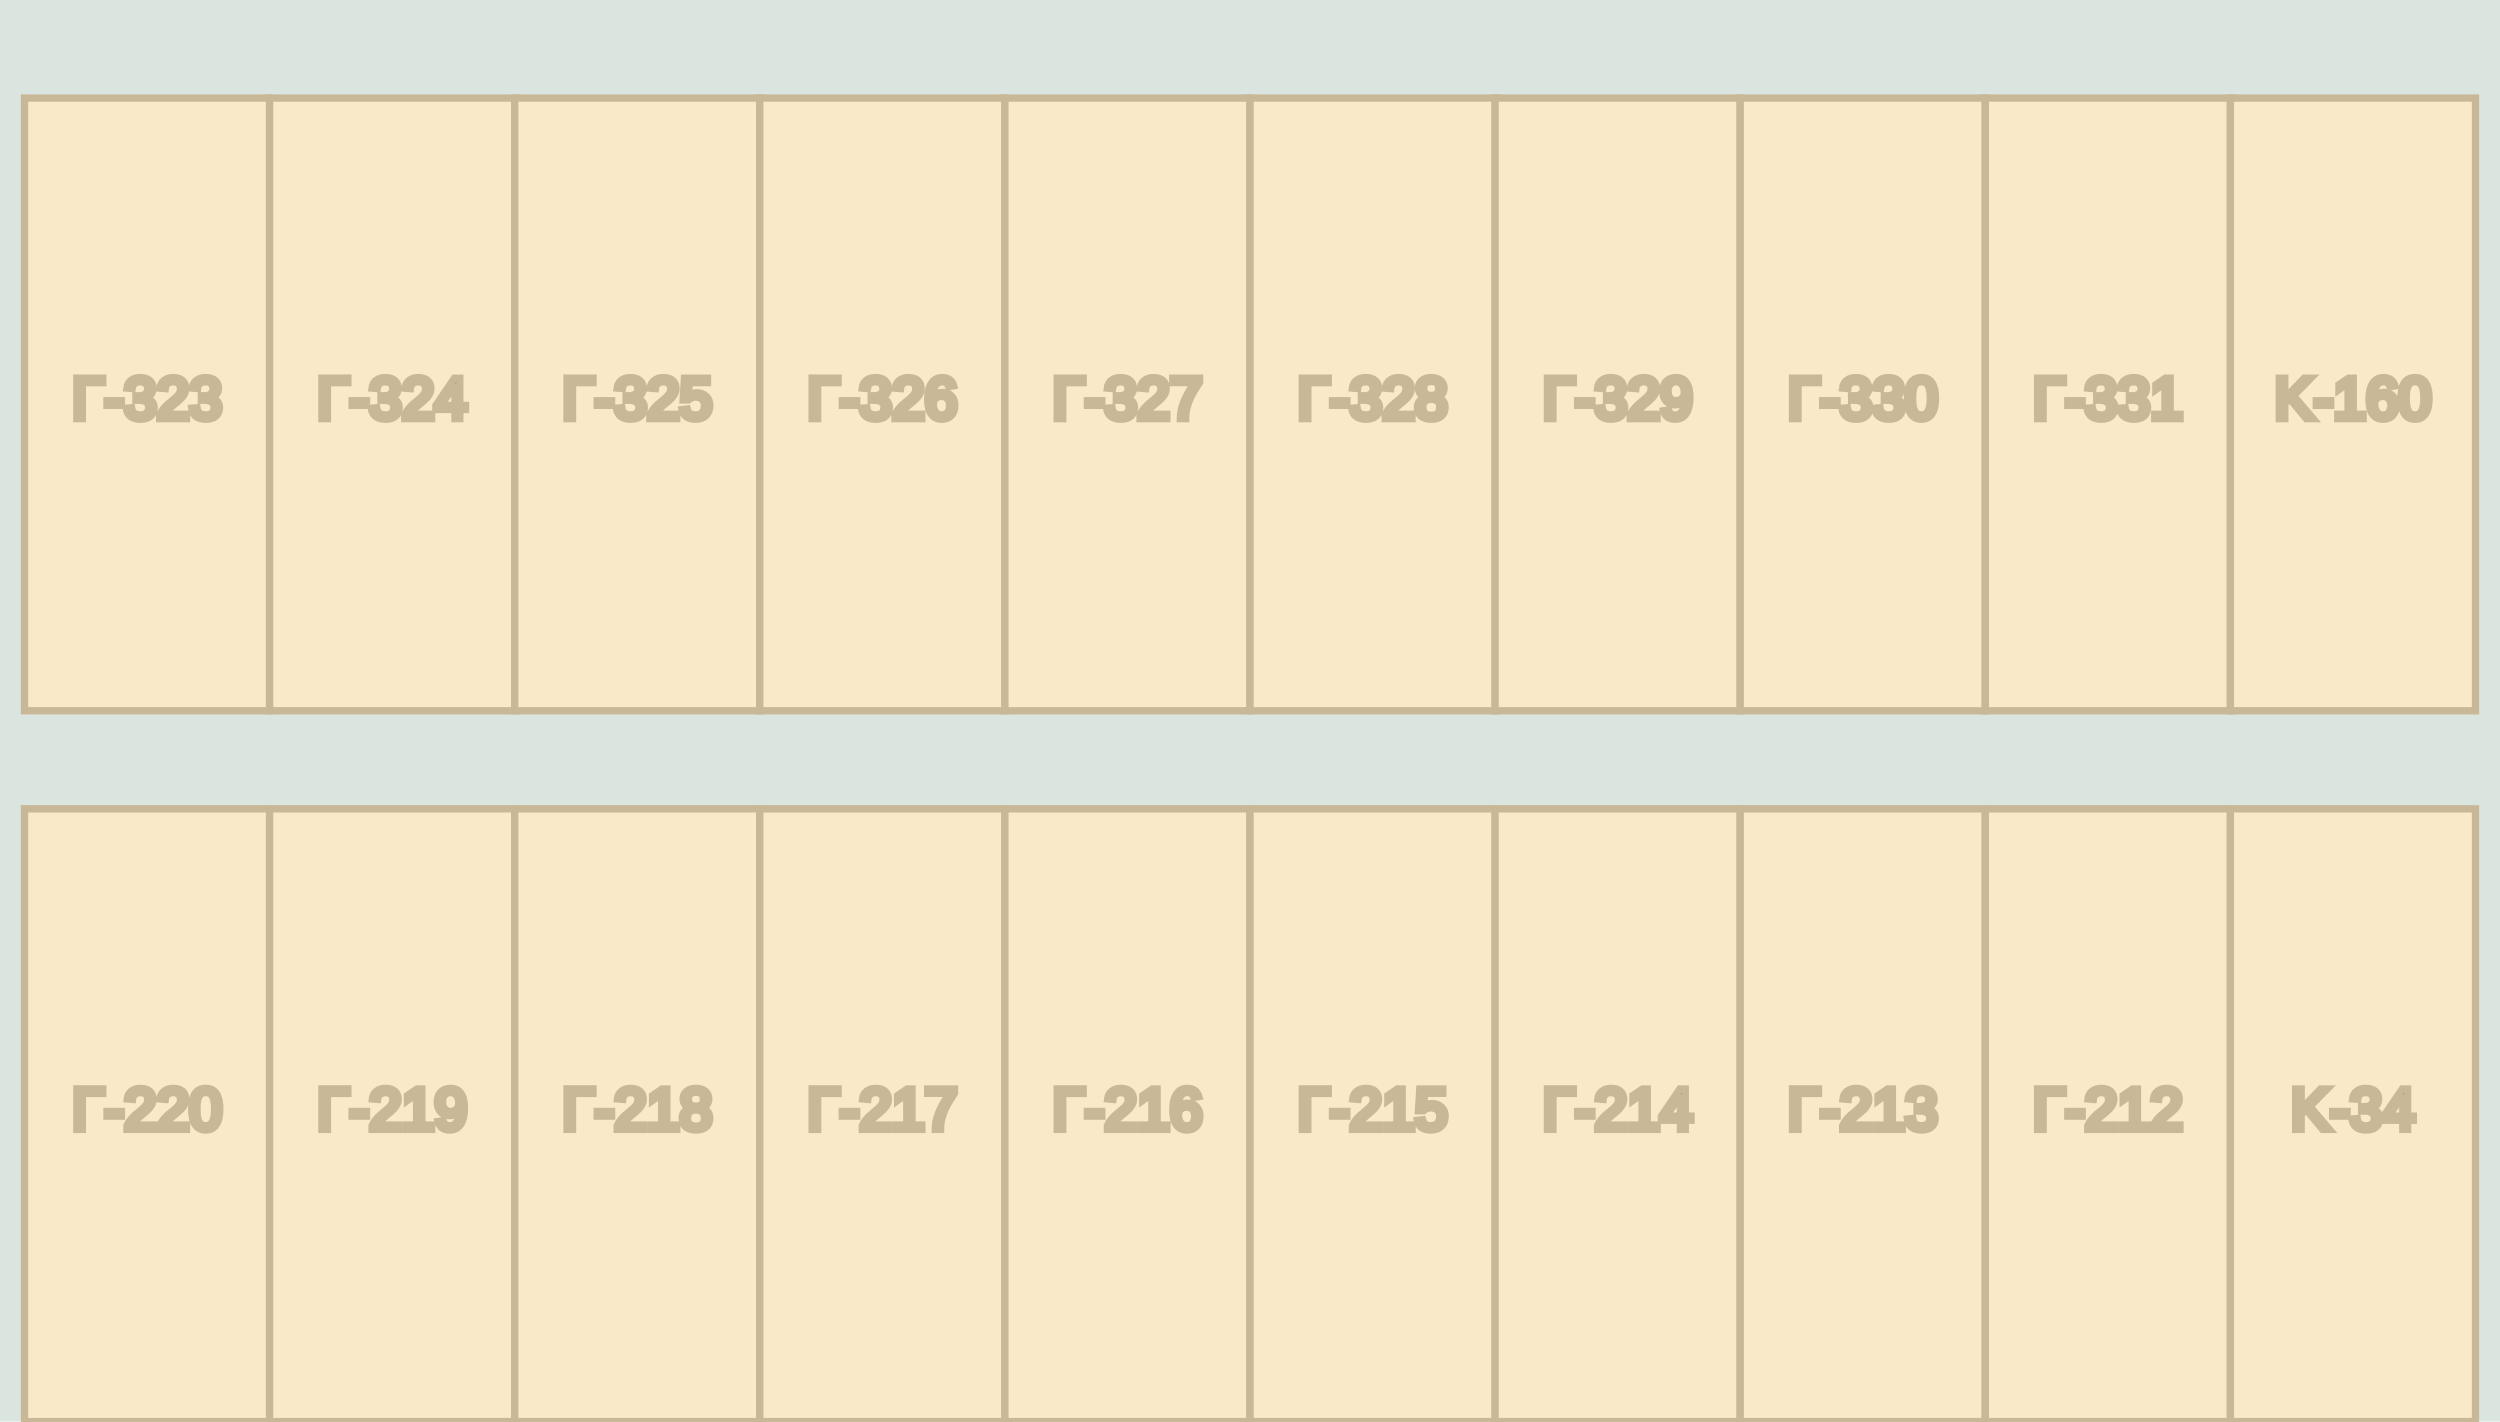
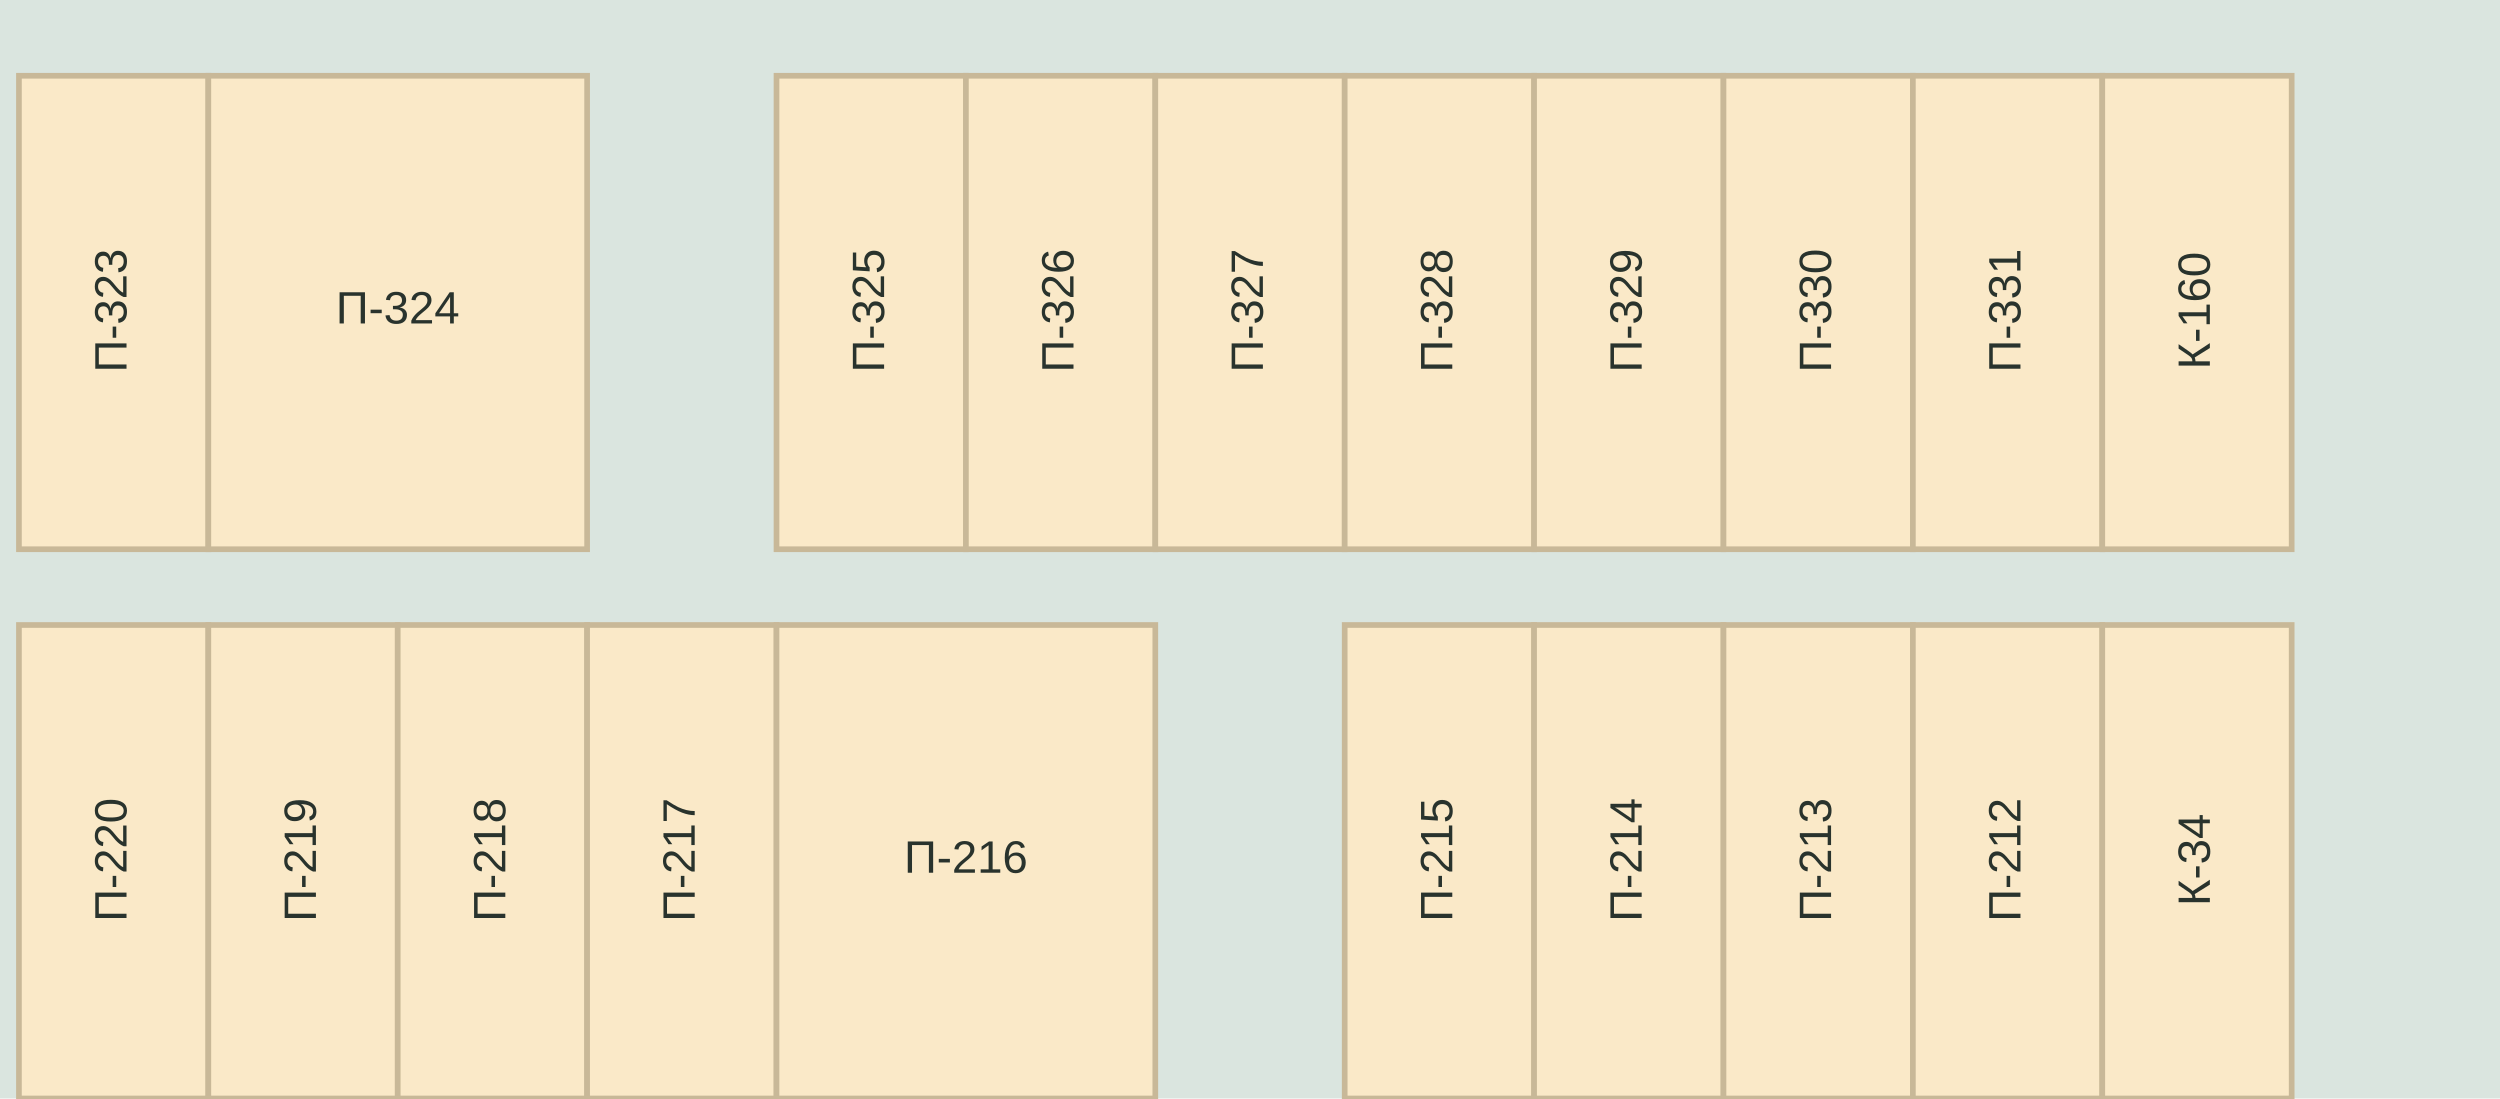
- <svg xmlns="http://www.w3.org/2000/svg" width="510" height="290" viewBox="0 0 510 290" fill="none" font-family="Arial, sans-serif">
-   <rect width="510" height="290" fill="#DAE5DF" />
-   <g stroke="#c8b898" stroke-width="1.5">
-     <rect x="5" y="20" width="50" height="125" fill="#FAE9C8" />
-     <text x="30" y="82" font-size="12" fill="#29332D" text-anchor="middle" dominant-baseline="middle">Γ-323</text>
-     <rect x="55" y="20" width="50" height="125" fill="#FAE9C8" />
-     <text x="80" y="82" font-size="12" fill="#29332D" text-anchor="middle" dominant-baseline="middle">Γ-324</text>
-     <rect x="105" y="20" width="50" height="125" fill="#FAE9C8" />
-     <text x="130" y="82" font-size="12" fill="#29332D" text-anchor="middle" dominant-baseline="middle">Γ-325</text>
-     <rect x="155" y="20" width="50" height="125" fill="#FAE9C8" />
-     <text x="180" y="82" font-size="12" fill="#29332D" text-anchor="middle" dominant-baseline="middle">Γ-326</text>
-     <rect x="205" y="20" width="50" height="125" fill="#FAE9C8" />
-     <text x="230" y="82" font-size="12" fill="#29332D" text-anchor="middle" dominant-baseline="middle">Γ-327</text>
-     <rect x="255" y="20" width="50" height="125" fill="#FAE9C8" />
-     <text x="280" y="82" font-size="12" fill="#29332D" text-anchor="middle" dominant-baseline="middle">Γ-328</text>
-     <rect x="305" y="20" width="50" height="125" fill="#FAE9C8" />
-     <text x="330" y="82" font-size="12" fill="#29332D" text-anchor="middle" dominant-baseline="middle">Γ-329</text>
-     <rect x="355" y="20" width="50" height="125" fill="#FAE9C8" />
-     <text x="380" y="82" font-size="12" fill="#29332D" text-anchor="middle" dominant-baseline="middle">Γ-330</text>
-     <rect x="405" y="20" width="50" height="125" fill="#FAE9C8" />
-     <text x="430" y="82" font-size="12" fill="#29332D" text-anchor="middle" dominant-baseline="middle">Γ-331</text>
-     <rect x="455" y="20" width="50" height="125" fill="#FAE9C8" />
-     <text x="480" y="82" font-size="12" fill="#29332D" text-anchor="middle" dominant-baseline="middle">K-160</text>
-   </g>
-   <g stroke="#c8b898" stroke-width="1.5">
-     <rect x="5" y="165" width="50" height="125" fill="#FAE9C8" />
-     <text x="30" y="227" font-size="12" fill="#29332D" text-anchor="middle" dominant-baseline="middle">Γ-220</text>
-     <rect x="55" y="165" width="50" height="125" fill="#FAE9C8" />
-     <text x="80" y="227" font-size="12" fill="#29332D" text-anchor="middle" dominant-baseline="middle">Γ-219</text>
-     <rect x="105" y="165" width="50" height="125" fill="#FAE9C8" />
-     <text x="130" y="227" font-size="12" fill="#29332D" text-anchor="middle" dominant-baseline="middle">Γ-218</text>
-     <rect x="155" y="165" width="50" height="125" fill="#FAE9C8" />
-     <text x="180" y="227" font-size="12" fill="#29332D" text-anchor="middle" dominant-baseline="middle">Γ-217</text>
-     <rect x="205" y="165" width="50" height="125" fill="#FAE9C8" />
-     <text x="230" y="227" font-size="12" fill="#29332D" text-anchor="middle" dominant-baseline="middle">Γ-216</text>
-     <rect x="255" y="165" width="50" height="125" fill="#FAE9C8" />
-     <text x="280" y="227" font-size="12" fill="#29332D" text-anchor="middle" dominant-baseline="middle">Γ-215</text>
-     <rect x="305" y="165" width="50" height="125" fill="#FAE9C8" />
-     <text x="330" y="227" font-size="12" fill="#29332D" text-anchor="middle" dominant-baseline="middle">Γ-214</text>
-     <rect x="355" y="165" width="50" height="125" fill="#FAE9C8" />
-     <text x="380" y="227" font-size="12" fill="#29332D" text-anchor="middle" dominant-baseline="middle">Γ-213</text>
-     <rect x="405" y="165" width="50" height="125" fill="#FAE9C8" />
-     <text x="430" y="227" font-size="12" fill="#29332D" text-anchor="middle" dominant-baseline="middle">Γ-212</text>
-     <rect x="455" y="165" width="50" height="125" fill="#FAE9C8" />
-     <text x="480" y="227" font-size="12" fill="#29332D" text-anchor="middle" dominant-baseline="middle">K-34</text>
-   </g>
+ <svg xmlns="http://www.w3.org/2000/svg" width="660" height="290" viewBox="0 0 660 290" fill="none" font-family="Arial, sans-serif">
+   <rect width="660" height="290" fill="#DAE5DF" />
+   <rect x="5" y="20" width="50" height="125" fill="#FAE9C8" stroke="#c8b898" stroke-width="1.5" />
+   <text x="30" y="82" font-size="12" fill="#29332D" text-anchor="middle" dominant-baseline="middle" transform="rotate(-90 30 82)">П-323</text>
+   <rect x="55" y="20" width="100" height="125" fill="#FAE9C8" stroke="#c8b898" stroke-width="1.5" />
+   <text x="105" y="82" font-size="12" fill="#29332D" text-anchor="middle" dominant-baseline="middle">П-324</text>
+   <rect x="205" y="20" width="50" height="125" fill="#FAE9C8" stroke="#c8b898" stroke-width="1.5" />
+   <text x="230" y="82" font-size="12" fill="#29332D" text-anchor="middle" dominant-baseline="middle" transform="rotate(-90 230 82)">П-325</text>
+   <rect x="255" y="20" width="50" height="125" fill="#FAE9C8" stroke="#c8b898" stroke-width="1.5" />
+   <text x="280" y="82" font-size="12" fill="#29332D" text-anchor="middle" dominant-baseline="middle" transform="rotate(-90 280 82)">П-326</text>
+   <rect x="305" y="20" width="50" height="125" fill="#FAE9C8" stroke="#c8b898" stroke-width="1.5" />
+   <text x="330" y="82" font-size="12" fill="#29332D" text-anchor="middle" dominant-baseline="middle" transform="rotate(-90 330 82)">П-327</text>
+   <rect x="355" y="20" width="50" height="125" fill="#FAE9C8" stroke="#c8b898" stroke-width="1.5" />
+   <text x="380" y="82" font-size="12" fill="#29332D" text-anchor="middle" dominant-baseline="middle" transform="rotate(-90 380 82)">П-328</text>
+   <rect x="405" y="20" width="50" height="125" fill="#FAE9C8" stroke="#c8b898" stroke-width="1.5" />
+   <text x="430" y="82" font-size="12" fill="#29332D" text-anchor="middle" dominant-baseline="middle" transform="rotate(-90 430 82)">П-329</text>
+   <rect x="455" y="20" width="50" height="125" fill="#FAE9C8" stroke="#c8b898" stroke-width="1.5" />
+   <text x="480" y="82" font-size="12" fill="#29332D" text-anchor="middle" dominant-baseline="middle" transform="rotate(-90 480 82)">П-330</text>
+   <rect x="505" y="20" width="50" height="125" fill="#FAE9C8" stroke="#c8b898" stroke-width="1.5" />
+   <text x="530" y="82" font-size="12" fill="#29332D" text-anchor="middle" dominant-baseline="middle" transform="rotate(-90 530 82)">П-331</text>
+   <rect x="555" y="20" width="50" height="125" fill="#FAE9C8" stroke="#c8b898" stroke-width="1.5" />
+   <text x="580" y="82" font-size="12" fill="#29332D" text-anchor="middle" dominant-baseline="middle" transform="rotate(-90 580 82)">К-160</text>
+   <rect x="5" y="165" width="50" height="125" fill="#FAE9C8" stroke="#c8b898" stroke-width="1.5" />
+   <text x="30" y="227" font-size="12" fill="#29332D" text-anchor="middle" dominant-baseline="middle" transform="rotate(-90 30 227)">П-220</text>
+   <rect x="55" y="165" width="50" height="125" fill="#FAE9C8" stroke="#c8b898" stroke-width="1.5" />
+   <text x="80" y="227" font-size="12" fill="#29332D" text-anchor="middle" dominant-baseline="middle" transform="rotate(-90 80 227)">П-219</text>
+   <rect x="105" y="165" width="50" height="125" fill="#FAE9C8" stroke="#c8b898" stroke-width="1.5" />
+   <text x="130" y="227" font-size="12" fill="#29332D" text-anchor="middle" dominant-baseline="middle" transform="rotate(-90 130 227)">П-218</text>
+   <rect x="155" y="165" width="50" height="125" fill="#FAE9C8" stroke="#c8b898" stroke-width="1.5" />
+   <text x="180" y="227" font-size="12" fill="#29332D" text-anchor="middle" dominant-baseline="middle" transform="rotate(-90 180 227)">П-217</text>
+   <rect x="205" y="165" width="100" height="125" fill="#FAE9C8" stroke="#c8b898" stroke-width="1.5" />
+   <text x="255" y="227" font-size="12" fill="#29332D" text-anchor="middle" dominant-baseline="middle">П-216</text>
+   <rect x="355" y="165" width="50" height="125" fill="#FAE9C8" stroke="#c8b898" stroke-width="1.5" />
+   <text x="380" y="227" font-size="12" fill="#29332D" text-anchor="middle" dominant-baseline="middle" transform="rotate(-90 380 227)">П-215</text>
+   <rect x="405" y="165" width="50" height="125" fill="#FAE9C8" stroke="#c8b898" stroke-width="1.5" />
+   <text x="430" y="227" font-size="12" fill="#29332D" text-anchor="middle" dominant-baseline="middle" transform="rotate(-90 430 227)">П-214</text>
+   <rect x="455" y="165" width="50" height="125" fill="#FAE9C8" stroke="#c8b898" stroke-width="1.5" />
+   <text x="480" y="227" font-size="12" fill="#29332D" text-anchor="middle" dominant-baseline="middle" transform="rotate(-90 480 227)">П-213</text>
+   <rect x="505" y="165" width="50" height="125" fill="#FAE9C8" stroke="#c8b898" stroke-width="1.5" />
+   <text x="530" y="227" font-size="12" fill="#29332D" text-anchor="middle" dominant-baseline="middle" transform="rotate(-90 530 227)">П-212</text>
+   <rect x="555" y="165" width="50" height="125" fill="#FAE9C8" stroke="#c8b898" stroke-width="1.5" />
+   <text x="580" y="227" font-size="12" fill="#29332D" text-anchor="middle" dominant-baseline="middle" transform="rotate(-90 580 227)">К-34</text>
</svg>
